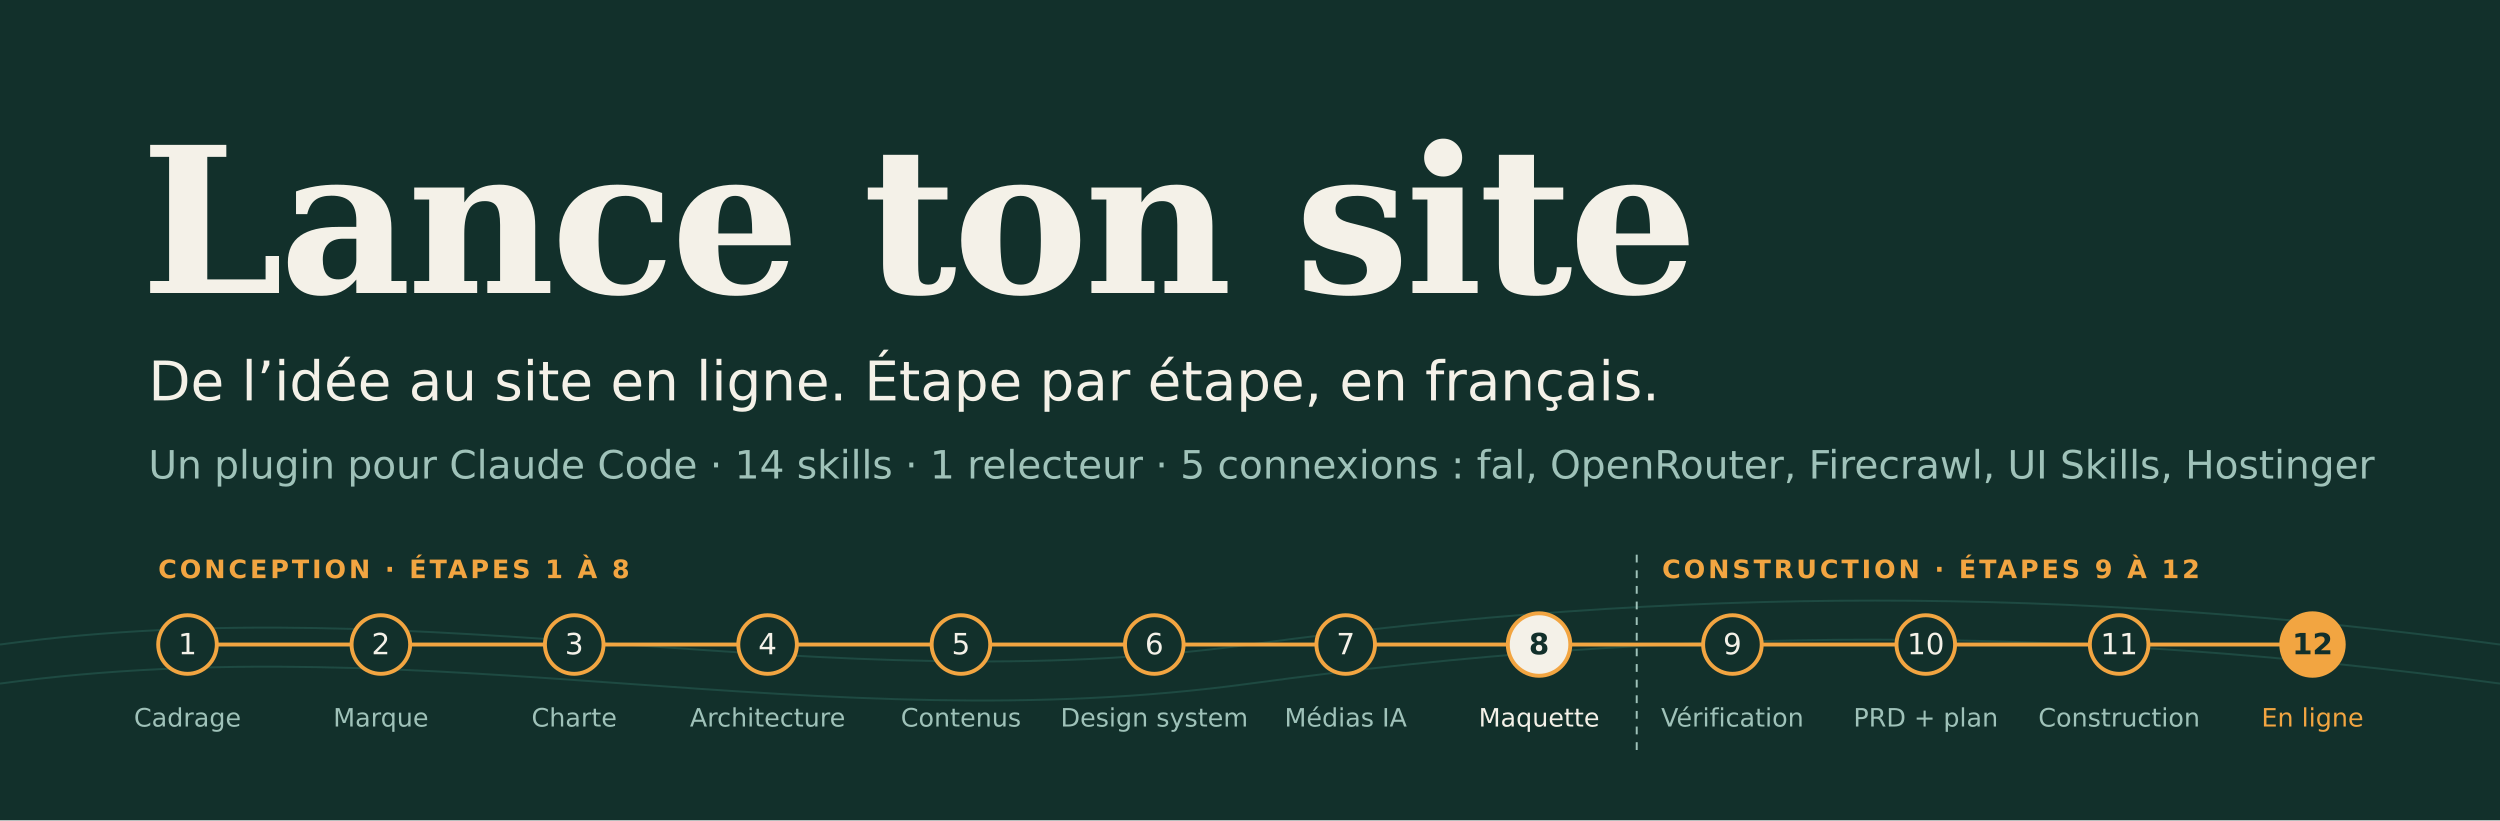
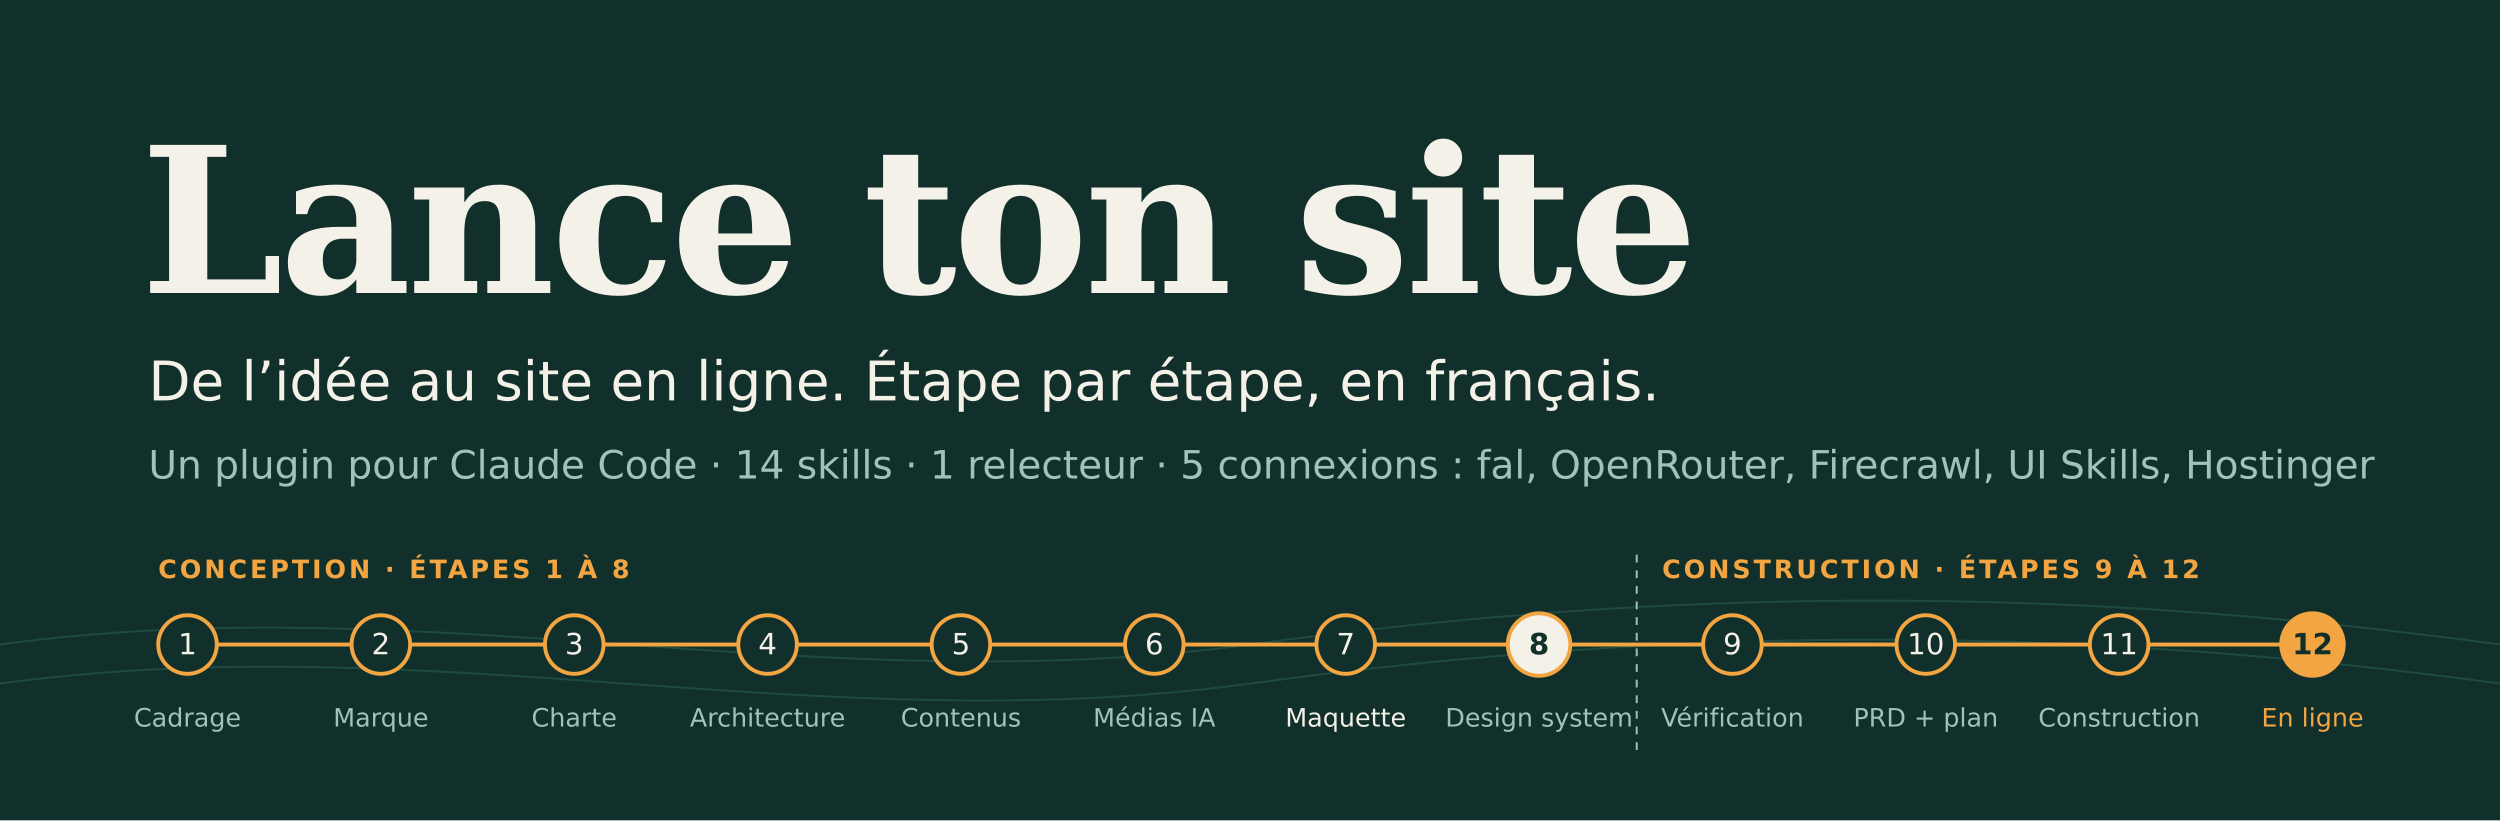
<svg xmlns="http://www.w3.org/2000/svg" width="1280" height="420" viewBox="0 0 1280 420">
  <rect width="1280" height="420" fill="#12302B" />
  <g fill="none" stroke="#1E4A42" stroke-width="1">
    <path d="M0 330 C 220 300, 420 360, 640 330 S 1060 300, 1280 330" />
    <path d="M0 350 C 220 320, 420 380, 640 350 S 1060 320, 1280 350" />
  </g>
  <text x="72" y="150" font-family="DejaVu Serif, Georgia, serif" font-size="104" font-weight="700" fill="#F4F1E8" letter-spacing="-2">Lance ton site</text>
  <text x="76" y="205" font-family="DejaVu Sans, Helvetica, sans-serif" font-size="28" fill="#F4F1E8">De l’idée au site en ligne. Étape par étape, en français.</text>
  <text x="76" y="245" font-family="DejaVu Sans, Helvetica, sans-serif" font-size="20" fill="#9FC2B9">Un plugin pour Claude Code · 14 skills · 1 relecteur · 5 connexions : fal, OpenRouter, Firecrawl, UI Skills, Hostinger</text>
  <g font-family="DejaVu Sans, Helvetica, sans-serif" font-size="13" font-weight="700" letter-spacing="1.5">
    <text x="81" y="296" fill="#F2A541">CONCEPTION · ÉTAPES 1 À 8</text>
    <text x="851" y="296" fill="#F2A541">CONSTRUCTION · ÉTAPES 9 À 12</text>
  </g>
  <line x1="838" y1="284" x2="838" y2="384" stroke="#9FC2B9" stroke-width="1" stroke-dasharray="4 4" />
  <g font-family="DejaVu Sans, Helvetica, sans-serif" font-size="15" fill="#F4F1E8">
    <line x1="96" y1="330" x2="1184" y2="330" stroke="#F2A541" stroke-width="2" />
    <g id="pts">
      <circle cx="96" cy="330" r="15" fill="#12302B" stroke="#F2A541" stroke-width="2" />
      <text x="96" y="335" text-anchor="middle">1</text>
      <circle cx="195" cy="330" r="15" fill="#12302B" stroke="#F2A541" stroke-width="2" />
      <text x="195" y="335" text-anchor="middle">2</text>
      <circle cx="294" cy="330" r="15" fill="#12302B" stroke="#F2A541" stroke-width="2" />
      <text x="294" y="335" text-anchor="middle">3</text>
      <circle cx="393" cy="330" r="15" fill="#12302B" stroke="#F2A541" stroke-width="2" />
      <text x="393" y="335" text-anchor="middle">4</text>
      <circle cx="492" cy="330" r="15" fill="#12302B" stroke="#F2A541" stroke-width="2" />
      <text x="492" y="335" text-anchor="middle">5</text>
      <circle cx="591" cy="330" r="15" fill="#12302B" stroke="#F2A541" stroke-width="2" />
      <text x="591" y="335" text-anchor="middle">6</text>
      <circle cx="689" cy="330" r="15" fill="#12302B" stroke="#F2A541" stroke-width="2" />
      <text x="689" y="335" text-anchor="middle">7</text>
      <circle cx="788" cy="330" r="16" fill="#F4F1E8" stroke="#F2A541" stroke-width="2" />
      <text x="788" y="335" text-anchor="middle" fill="#12302B" font-weight="700">8</text>
      <circle cx="887" cy="330" r="15" fill="#12302B" stroke="#F2A541" stroke-width="2" />
      <text x="887" y="335" text-anchor="middle">9</text>
      <circle cx="986" cy="330" r="15" fill="#12302B" stroke="#F2A541" stroke-width="2" />
      <text x="986" y="335" text-anchor="middle">10</text>
      <circle cx="1085" cy="330" r="15" fill="#12302B" stroke="#F2A541" stroke-width="2" />
      <text x="1085" y="335" text-anchor="middle">11</text>
      <circle cx="1184" cy="330" r="17" fill="#F2A541" />
      <text x="1184" y="335" text-anchor="middle" fill="#12302B" font-weight="700">12</text>
    </g>
    <g fill="#9FC2B9" font-size="13" text-anchor="middle">
      <text x="96" y="372">Cadrage</text>
      <text x="195" y="372">Marque</text>
      <text x="294" y="372">Charte</text>
      <text x="393" y="372">Architecture</text>
      <text x="492" y="372">Contenus</text>
-       <text x="591" y="372">Design system</text>
-       <text x="689" y="372">Médias IA</text>
-       <text x="788" y="372" fill="#F4F1E8">Maquette</text>
+       <text x="591" y="372">Médias IA</text>
+       <text x="689" y="372" fill="#F4F1E8">Maquette</text>
+       <text x="788" y="372">Design system</text>
      <text x="887" y="372">Vérification</text>
      <text x="986" y="372">PRD + plan</text>
      <text x="1085" y="372">Construction</text>
      <text x="1184" y="372" fill="#F2A541">En ligne</text>
    </g>
  </g>
</svg>
